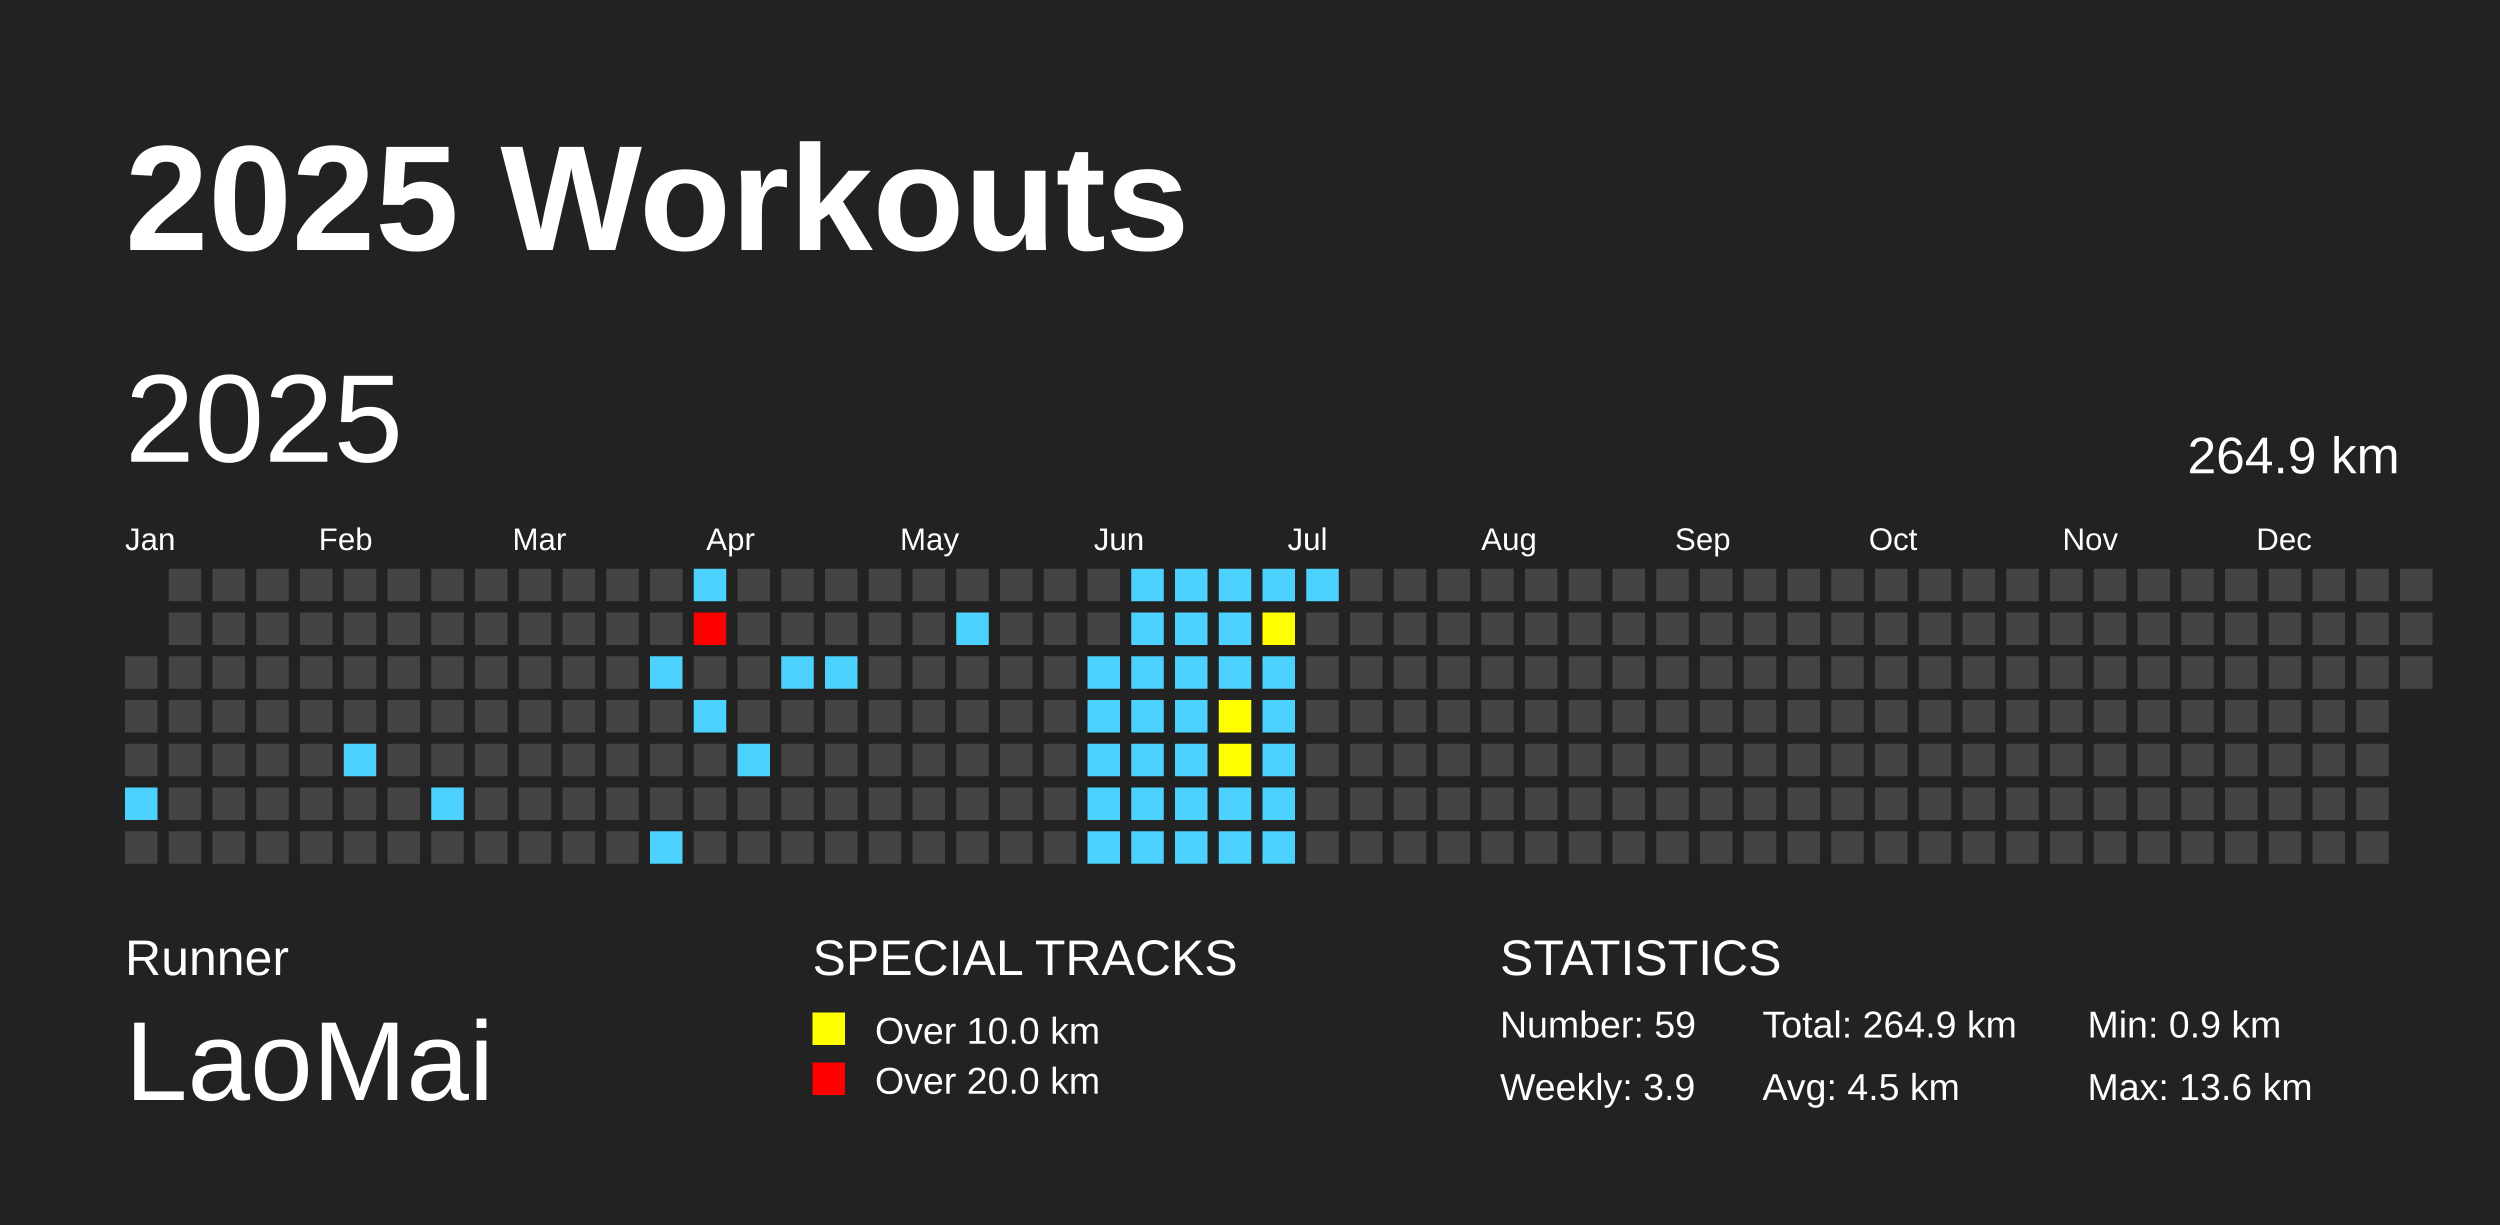
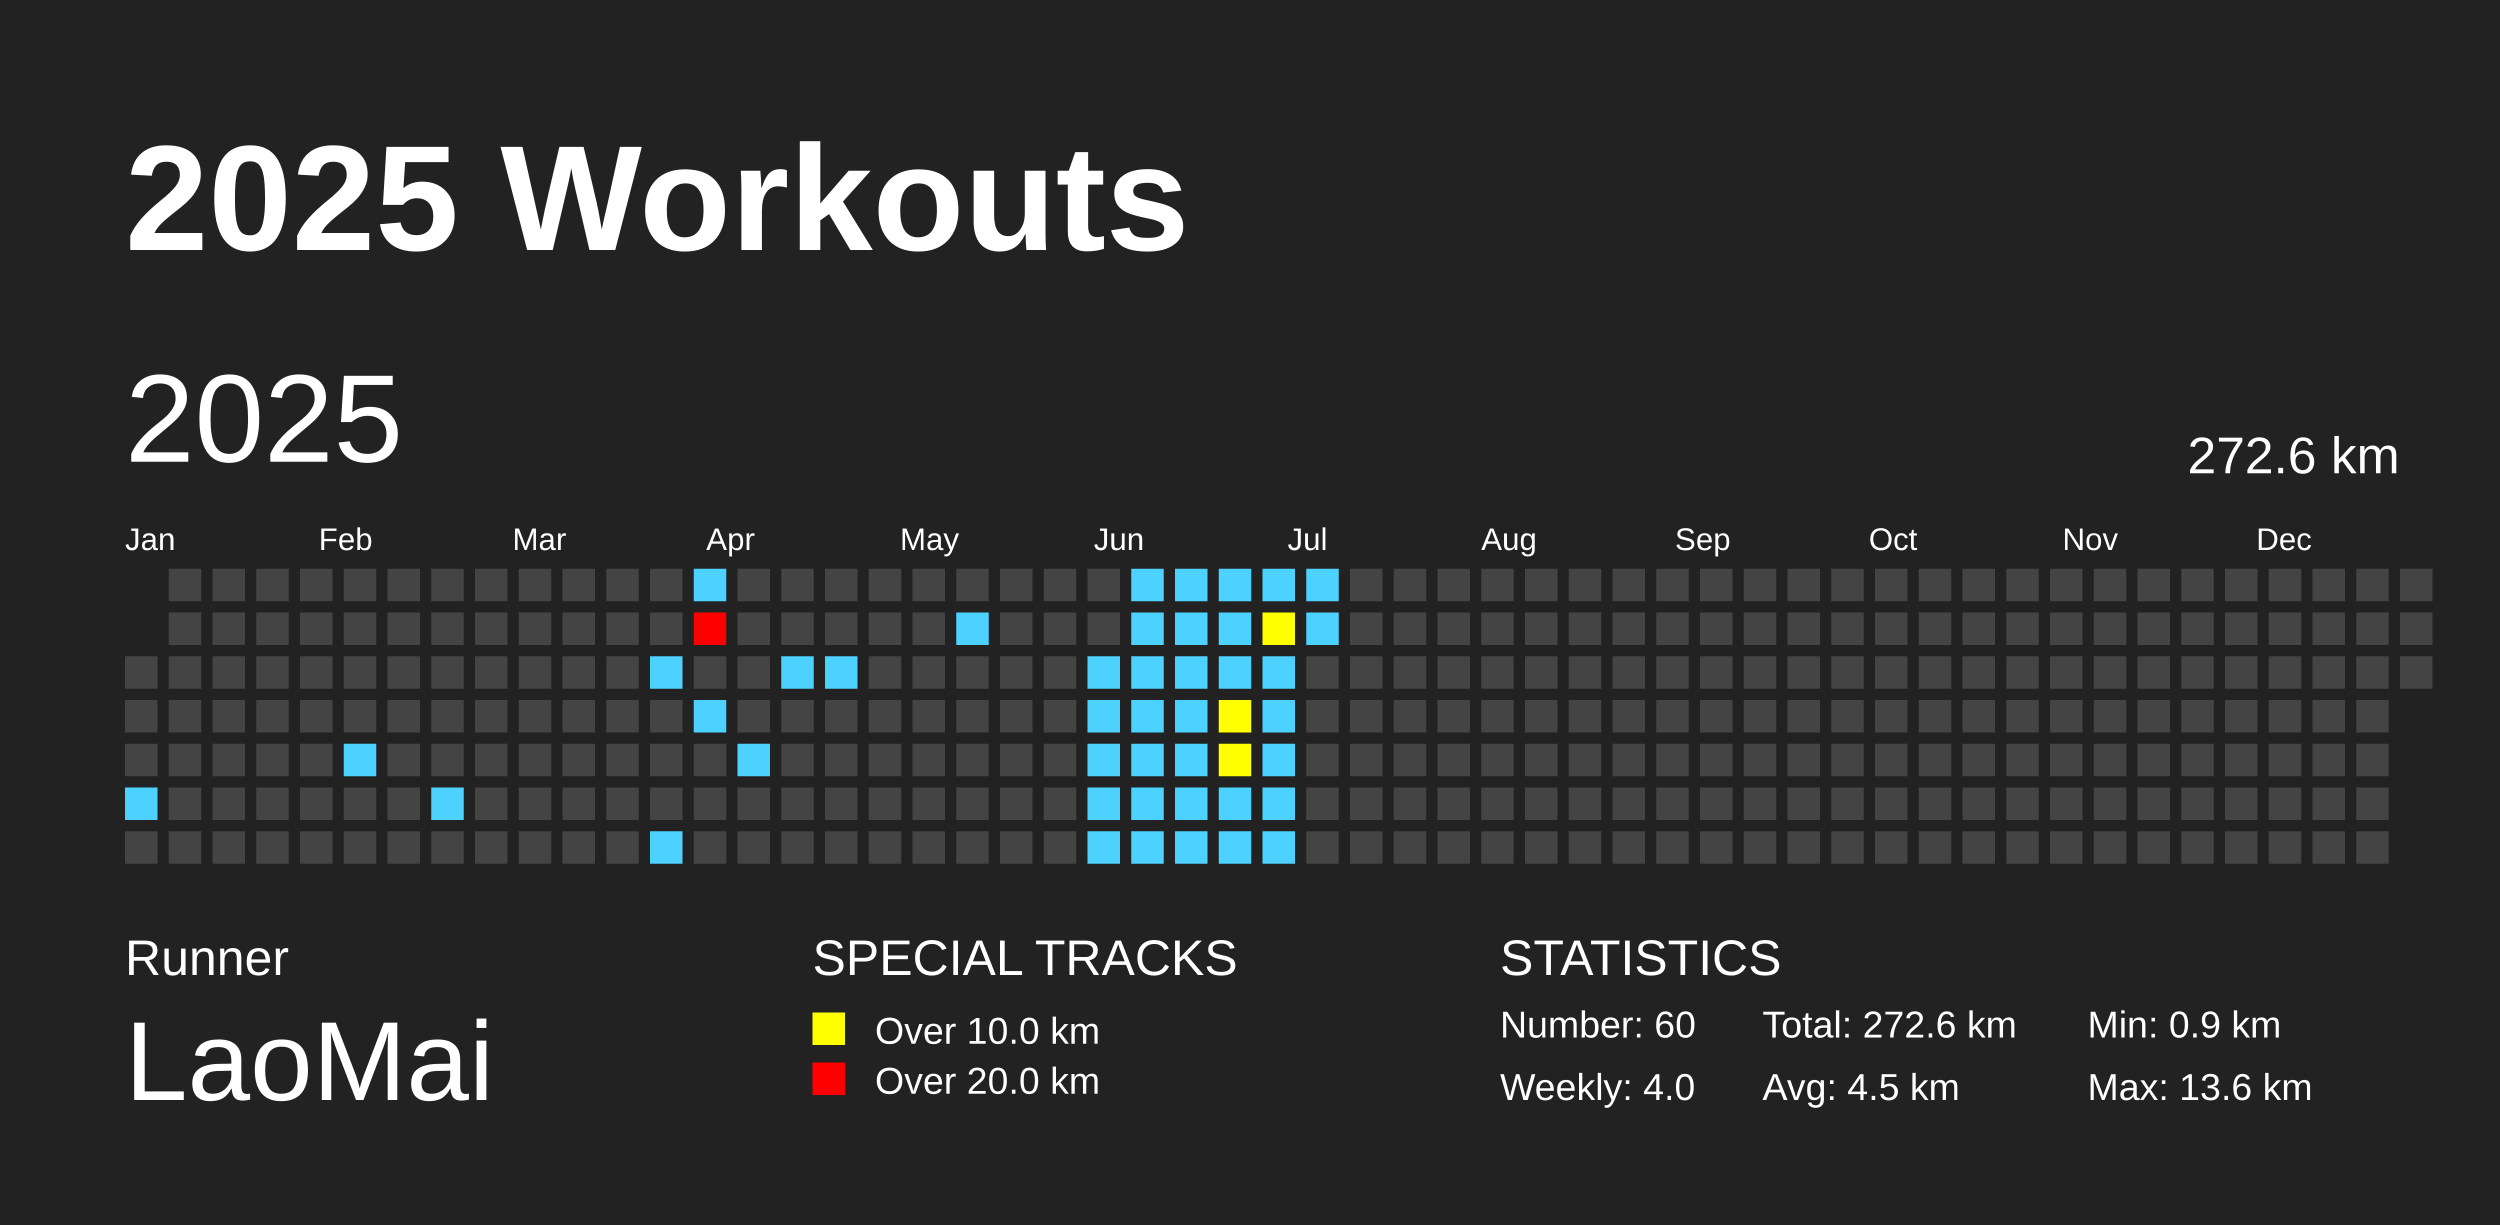
<svg xmlns="http://www.w3.org/2000/svg" baseProfile="full" height="98mm" version="1.1" viewBox="0,0,200,98" width="200mm">
  <defs />
  <rect fill="#222222" height="98" width="200" x="0" y="0" />
  <text fill="#FFFFFF" style="font-size:12px; font-family:Arial; font-weight:bold;" x="10" y="20">2025 Workouts</text>
  <text fill="#FFFFFF" style="font-size:4px; font-family:Arial" x="10" y="78">Runner</text>
  <text fill="#FFFFFF" style="font-size:9px; font-family:Arial" x="10" y="88">LaoMai</text>
  <text fill="#FFFFFF" style="font-size:4px; font-family:Arial" x="65" y="78">SPECIAL TRACKS</text>
  <rect fill="yellow" height="2.6" width="2.6" x="65" y="81" />
  <text fill="#FFFFFF" style="font-size:3px; font-family:Arial" x="70" y="83.5">Over 10.0 km</text>
  <rect fill="red" height="2.6" width="2.6" x="65" y="85" />
  <text fill="#FFFFFF" style="font-size:3px; font-family:Arial" x="70" y="87.5">Over 20.0 km</text>
  <text fill="#FFFFFF" style="font-size:4px; font-family:Arial" x="120" y="78">STATISTICS</text>
-   <text fill="#FFFFFF" style="font-size:3px; font-family:Arial" x="120" y="83">Number: 59</text>
-   <text fill="#FFFFFF" style="font-size:3px; font-family:Arial" x="120" y="88">Weekly: 3.9</text>
-   <text fill="#FFFFFF" style="font-size:3px; font-family:Arial" x="141" y="83">Total: 264.9 km</text>
+   <text fill="#FFFFFF" style="font-size:3px; font-family:Arial" x="120" y="83">Number: 60</text>
+   <text fill="#FFFFFF" style="font-size:3px; font-family:Arial" x="120" y="88">Weekly: 4.0</text>
+   <text fill="#FFFFFF" style="font-size:3px; font-family:Arial" x="141" y="83">Total: 272.6 km</text>
  <text fill="#FFFFFF" style="font-size:3px; font-family:Arial" x="141" y="88">Avg: 4.5 km</text>
  <text fill="#FFFFFF" style="font-size:3px; font-family:Arial" x="167" y="83">Min: 0.9 km</text>
  <text fill="#FFFFFF" style="font-size:3px; font-family:Arial" x="167" y="88">Max: 13.6 km</text>
  <text dominant-baseline="hanging" fill="#FFFFFF" style="font-size:10.0px; font-family:Arial;" x="10" y="30">2025</text>
-   <text dominant-baseline="hanging" fill="#FFFFFF" style="font-size:4.125px; font-family:Arial;" x="175" y="35">264.9 km</text>
+   <text dominant-baseline="hanging" fill="#FFFFFF" style="font-size:4.125px; font-family:Arial;" x="175" y="35">272.6 km</text>
  <text fill="#FFFFFF" style="font-size:2.5px; font-family:Arial" x="10.0" y="44">Jan</text>
  <text fill="#FFFFFF" style="font-size:2.5px; font-family:Arial" x="25.5" y="44">Feb</text>
  <text fill="#FFFFFF" style="font-size:2.5px; font-family:Arial" x="41.0" y="44">Mar</text>
  <text fill="#FFFFFF" style="font-size:2.5px; font-family:Arial" x="56.5" y="44">Apr</text>
  <text fill="#FFFFFF" style="font-size:2.5px; font-family:Arial" x="72.0" y="44">May</text>
  <text fill="#FFFFFF" style="font-size:2.5px; font-family:Arial" x="87.5" y="44">Jun</text>
  <text fill="#FFFFFF" style="font-size:2.5px; font-family:Arial" x="103.0" y="44">Jul</text>
  <text fill="#FFFFFF" style="font-size:2.5px; font-family:Arial" x="118.5" y="44">Aug</text>
  <text fill="#FFFFFF" style="font-size:2.5px; font-family:Arial" x="134.0" y="44">Sep</text>
  <text fill="#FFFFFF" style="font-size:2.5px; font-family:Arial" x="149.5" y="44">Oct</text>
  <text fill="#FFFFFF" style="font-size:2.5px; font-family:Arial" x="165.0" y="44">Nov</text>
  <text fill="#FFFFFF" style="font-size:2.5px; font-family:Arial" x="180.5" y="44">Dec</text>
  <rect fill="#444444" height="2.6" width="2.6" x="10.0" y="52.5" />
  <rect fill="#444444" height="2.6" width="2.6" x="10.0" y="56.0" />
  <rect fill="#444444" height="2.6" width="2.6" x="10.0" y="59.5" />
  <rect fill="#4DD2FF" height="2.6" width="2.6" x="10.0" y="63.0" />
  <rect fill="#444444" height="2.6" width="2.6" x="10.0" y="66.5" />
  <rect fill="#444444" height="2.6" width="2.6" x="13.5" y="45.5" />
  <rect fill="#444444" height="2.6" width="2.6" x="13.5" y="49.0" />
  <rect fill="#444444" height="2.6" width="2.6" x="13.5" y="52.5" />
  <rect fill="#444444" height="2.6" width="2.6" x="13.5" y="56.0" />
  <rect fill="#444444" height="2.6" width="2.6" x="13.5" y="59.5" />
  <rect fill="#444444" height="2.6" width="2.6" x="13.5" y="63.0" />
  <rect fill="#444444" height="2.6" width="2.6" x="13.5" y="66.5" />
  <rect fill="#444444" height="2.6" width="2.6" x="17.0" y="45.5" />
  <rect fill="#444444" height="2.6" width="2.6" x="17.0" y="49.0" />
  <rect fill="#444444" height="2.6" width="2.6" x="17.0" y="52.5" />
  <rect fill="#444444" height="2.6" width="2.6" x="17.0" y="56.0" />
  <rect fill="#444444" height="2.6" width="2.6" x="17.0" y="59.5" />
  <rect fill="#444444" height="2.6" width="2.6" x="17.0" y="63.0" />
  <rect fill="#444444" height="2.6" width="2.6" x="17.0" y="66.5" />
  <rect fill="#444444" height="2.6" width="2.6" x="20.5" y="45.5" />
  <rect fill="#444444" height="2.6" width="2.6" x="20.5" y="49.0" />
  <rect fill="#444444" height="2.6" width="2.6" x="20.5" y="52.5" />
  <rect fill="#444444" height="2.6" width="2.6" x="20.5" y="56.0" />
  <rect fill="#444444" height="2.6" width="2.6" x="20.5" y="59.5" />
  <rect fill="#444444" height="2.6" width="2.6" x="20.5" y="63.0" />
  <rect fill="#444444" height="2.6" width="2.6" x="20.5" y="66.5" />
  <rect fill="#444444" height="2.6" width="2.6" x="24.0" y="45.5" />
  <rect fill="#444444" height="2.6" width="2.6" x="24.0" y="49.0" />
  <rect fill="#444444" height="2.6" width="2.6" x="24.0" y="52.5" />
  <rect fill="#444444" height="2.6" width="2.6" x="24.0" y="56.0" />
  <rect fill="#444444" height="2.6" width="2.6" x="24.0" y="59.5" />
  <rect fill="#444444" height="2.6" width="2.6" x="24.0" y="63.0" />
  <rect fill="#444444" height="2.6" width="2.6" x="24.0" y="66.5" />
  <rect fill="#444444" height="2.6" width="2.6" x="27.5" y="45.5" />
  <rect fill="#444444" height="2.6" width="2.6" x="27.5" y="49.0" />
  <rect fill="#444444" height="2.6" width="2.6" x="27.5" y="52.5" />
  <rect fill="#444444" height="2.6" width="2.6" x="27.5" y="56.0" />
  <rect fill="#4DD2FF" height="2.6" width="2.6" x="27.5" y="59.5" />
  <rect fill="#444444" height="2.6" width="2.6" x="27.5" y="63.0" />
  <rect fill="#444444" height="2.6" width="2.6" x="27.5" y="66.5" />
  <rect fill="#444444" height="2.6" width="2.6" x="31.0" y="45.5" />
  <rect fill="#444444" height="2.6" width="2.6" x="31.0" y="49.0" />
  <rect fill="#444444" height="2.6" width="2.6" x="31.0" y="52.5" />
  <rect fill="#444444" height="2.6" width="2.6" x="31.0" y="56.0" />
  <rect fill="#444444" height="2.6" width="2.6" x="31.0" y="59.5" />
  <rect fill="#444444" height="2.6" width="2.6" x="31.0" y="63.0" />
  <rect fill="#444444" height="2.6" width="2.6" x="31.0" y="66.5" />
  <rect fill="#444444" height="2.6" width="2.6" x="34.5" y="45.5" />
  <rect fill="#444444" height="2.6" width="2.6" x="34.5" y="49.0" />
  <rect fill="#444444" height="2.6" width="2.6" x="34.5" y="52.5" />
  <rect fill="#444444" height="2.6" width="2.6" x="34.5" y="56.0" />
  <rect fill="#444444" height="2.6" width="2.6" x="34.5" y="59.5" />
  <rect fill="#4DD2FF" height="2.6" width="2.6" x="34.5" y="63.0" />
  <rect fill="#444444" height="2.6" width="2.6" x="34.5" y="66.5" />
  <rect fill="#444444" height="2.6" width="2.6" x="38.0" y="45.5" />
  <rect fill="#444444" height="2.6" width="2.6" x="38.0" y="49.0" />
  <rect fill="#444444" height="2.6" width="2.6" x="38.0" y="52.5" />
  <rect fill="#444444" height="2.6" width="2.6" x="38.0" y="56.0" />
  <rect fill="#444444" height="2.6" width="2.6" x="38.0" y="59.5" />
  <rect fill="#444444" height="2.6" width="2.6" x="38.0" y="63.0" />
  <rect fill="#444444" height="2.6" width="2.6" x="38.0" y="66.5" />
  <rect fill="#444444" height="2.6" width="2.6" x="41.5" y="45.5" />
  <rect fill="#444444" height="2.6" width="2.6" x="41.5" y="49.0" />
  <rect fill="#444444" height="2.6" width="2.6" x="41.5" y="52.5" />
  <rect fill="#444444" height="2.6" width="2.6" x="41.5" y="56.0" />
  <rect fill="#444444" height="2.6" width="2.6" x="41.5" y="59.5" />
  <rect fill="#444444" height="2.6" width="2.6" x="41.5" y="63.0" />
  <rect fill="#444444" height="2.6" width="2.6" x="41.5" y="66.5" />
  <rect fill="#444444" height="2.6" width="2.6" x="45.0" y="45.5" />
  <rect fill="#444444" height="2.6" width="2.6" x="45.0" y="49.0" />
  <rect fill="#444444" height="2.6" width="2.6" x="45.0" y="52.5" />
  <rect fill="#444444" height="2.6" width="2.6" x="45.0" y="56.0" />
  <rect fill="#444444" height="2.6" width="2.6" x="45.0" y="59.5" />
  <rect fill="#444444" height="2.6" width="2.6" x="45.0" y="63.0" />
  <rect fill="#444444" height="2.6" width="2.6" x="45.0" y="66.5" />
  <rect fill="#444444" height="2.6" width="2.6" x="48.5" y="45.5" />
  <rect fill="#444444" height="2.6" width="2.6" x="48.5" y="49.0" />
  <rect fill="#444444" height="2.6" width="2.6" x="48.5" y="52.5" />
  <rect fill="#444444" height="2.6" width="2.6" x="48.5" y="56.0" />
  <rect fill="#444444" height="2.6" width="2.6" x="48.5" y="59.5" />
  <rect fill="#444444" height="2.6" width="2.6" x="48.5" y="63.0" />
  <rect fill="#444444" height="2.6" width="2.6" x="48.5" y="66.5" />
  <rect fill="#444444" height="2.6" width="2.6" x="52.0" y="45.5" />
  <rect fill="#444444" height="2.6" width="2.6" x="52.0" y="49.0" />
  <rect fill="#4DD2FF" height="2.6" width="2.6" x="52.0" y="52.5" />
  <rect fill="#444444" height="2.6" width="2.6" x="52.0" y="56.0" />
  <rect fill="#444444" height="2.6" width="2.6" x="52.0" y="59.5" />
  <rect fill="#444444" height="2.6" width="2.6" x="52.0" y="63.0" />
  <rect fill="#4DD2FF" height="2.6" width="2.6" x="52.0" y="66.5" />
  <rect fill="#4DD2FF" height="2.6" width="2.6" x="55.5" y="45.5" />
  <rect fill="red" height="2.6" width="2.6" x="55.5" y="49.0" />
  <rect fill="#444444" height="2.6" width="2.6" x="55.5" y="52.5" />
  <rect fill="#4DD2FF" height="2.6" width="2.6" x="55.5" y="56.0" />
  <rect fill="#444444" height="2.6" width="2.6" x="55.5" y="59.5" />
  <rect fill="#444444" height="2.6" width="2.6" x="55.5" y="63.0" />
  <rect fill="#444444" height="2.6" width="2.6" x="55.5" y="66.5" />
  <rect fill="#444444" height="2.6" width="2.6" x="59.0" y="45.5" />
  <rect fill="#444444" height="2.6" width="2.6" x="59.0" y="49.0" />
  <rect fill="#444444" height="2.6" width="2.6" x="59.0" y="52.5" />
  <rect fill="#444444" height="2.6" width="2.6" x="59.0" y="56.0" />
  <rect fill="#4DD2FF" height="2.6" width="2.6" x="59.0" y="59.5" />
  <rect fill="#444444" height="2.6" width="2.6" x="59.0" y="63.0" />
  <rect fill="#444444" height="2.6" width="2.6" x="59.0" y="66.5" />
  <rect fill="#444444" height="2.6" width="2.6" x="62.5" y="45.5" />
  <rect fill="#444444" height="2.6" width="2.6" x="62.5" y="49.0" />
  <rect fill="#4DD2FF" height="2.6" width="2.6" x="62.5" y="52.5" />
  <rect fill="#444444" height="2.6" width="2.6" x="62.5" y="56.0" />
  <rect fill="#444444" height="2.6" width="2.6" x="62.5" y="59.5" />
  <rect fill="#444444" height="2.6" width="2.6" x="62.5" y="63.0" />
  <rect fill="#444444" height="2.6" width="2.6" x="62.5" y="66.5" />
  <rect fill="#444444" height="2.6" width="2.6" x="66.0" y="45.5" />
  <rect fill="#444444" height="2.6" width="2.6" x="66.0" y="49.0" />
  <rect fill="#4DD2FF" height="2.6" width="2.6" x="66.0" y="52.5" />
  <rect fill="#444444" height="2.6" width="2.6" x="66.0" y="56.0" />
  <rect fill="#444444" height="2.6" width="2.6" x="66.0" y="59.5" />
  <rect fill="#444444" height="2.6" width="2.6" x="66.0" y="63.0" />
  <rect fill="#444444" height="2.6" width="2.6" x="66.0" y="66.5" />
  <rect fill="#444444" height="2.6" width="2.6" x="69.5" y="45.5" />
  <rect fill="#444444" height="2.6" width="2.6" x="69.5" y="49.0" />
  <rect fill="#444444" height="2.6" width="2.6" x="69.5" y="52.5" />
  <rect fill="#444444" height="2.6" width="2.6" x="69.5" y="56.0" />
  <rect fill="#444444" height="2.6" width="2.6" x="69.5" y="59.5" />
  <rect fill="#444444" height="2.6" width="2.6" x="69.5" y="63.0" />
  <rect fill="#444444" height="2.6" width="2.6" x="69.5" y="66.5" />
  <rect fill="#444444" height="2.6" width="2.6" x="73.0" y="45.5" />
  <rect fill="#444444" height="2.6" width="2.6" x="73.0" y="49.0" />
  <rect fill="#444444" height="2.6" width="2.6" x="73.0" y="52.5" />
  <rect fill="#444444" height="2.6" width="2.6" x="73.0" y="56.0" />
  <rect fill="#444444" height="2.6" width="2.6" x="73.0" y="59.5" />
  <rect fill="#444444" height="2.6" width="2.6" x="73.0" y="63.0" />
  <rect fill="#444444" height="2.6" width="2.6" x="73.0" y="66.5" />
  <rect fill="#444444" height="2.6" width="2.6" x="76.5" y="45.5" />
  <rect fill="#4DD2FF" height="2.6" width="2.6" x="76.5" y="49.0" />
  <rect fill="#444444" height="2.6" width="2.6" x="76.5" y="52.5" />
  <rect fill="#444444" height="2.6" width="2.6" x="76.5" y="56.0" />
  <rect fill="#444444" height="2.6" width="2.6" x="76.5" y="59.5" />
  <rect fill="#444444" height="2.6" width="2.6" x="76.5" y="63.0" />
  <rect fill="#444444" height="2.6" width="2.6" x="76.5" y="66.5" />
  <rect fill="#444444" height="2.6" width="2.6" x="80.0" y="45.5" />
  <rect fill="#444444" height="2.6" width="2.6" x="80.0" y="49.0" />
  <rect fill="#444444" height="2.6" width="2.6" x="80.0" y="52.5" />
  <rect fill="#444444" height="2.6" width="2.6" x="80.0" y="56.0" />
  <rect fill="#444444" height="2.6" width="2.6" x="80.0" y="59.5" />
  <rect fill="#444444" height="2.6" width="2.6" x="80.0" y="63.0" />
  <rect fill="#444444" height="2.6" width="2.6" x="80.0" y="66.5" />
  <rect fill="#444444" height="2.6" width="2.6" x="83.5" y="45.5" />
  <rect fill="#444444" height="2.6" width="2.6" x="83.5" y="49.0" />
  <rect fill="#444444" height="2.6" width="2.6" x="83.5" y="52.5" />
  <rect fill="#444444" height="2.6" width="2.6" x="83.5" y="56.0" />
  <rect fill="#444444" height="2.6" width="2.6" x="83.5" y="59.5" />
  <rect fill="#444444" height="2.6" width="2.6" x="83.5" y="63.0" />
  <rect fill="#444444" height="2.6" width="2.6" x="83.5" y="66.5" />
  <rect fill="#444444" height="2.6" width="2.6" x="87.0" y="45.5" />
  <rect fill="#444444" height="2.6" width="2.6" x="87.0" y="49.0" />
  <rect fill="#4DD2FF" height="2.6" width="2.6" x="87.0" y="52.5" />
  <rect fill="#4DD2FF" height="2.6" width="2.6" x="87.0" y="56.0" />
  <rect fill="#4DD2FF" height="2.6" width="2.6" x="87.0" y="59.5" />
  <rect fill="#4DD2FF" height="2.6" width="2.6" x="87.0" y="63.0" />
  <rect fill="#4DD2FF" height="2.6" width="2.6" x="87.0" y="66.5" />
  <rect fill="#4DD2FF" height="2.6" width="2.6" x="90.5" y="45.5" />
  <rect fill="#4DD2FF" height="2.6" width="2.6" x="90.5" y="49.0" />
  <rect fill="#4DD2FF" height="2.6" width="2.6" x="90.5" y="52.5" />
  <rect fill="#4DD2FF" height="2.6" width="2.6" x="90.5" y="56.0" />
  <rect fill="#4DD2FF" height="2.6" width="2.6" x="90.5" y="59.5" />
  <rect fill="#4DD2FF" height="2.6" width="2.6" x="90.5" y="63.0" />
  <rect fill="#4DD2FF" height="2.6" width="2.6" x="90.5" y="66.5" />
  <rect fill="#4DD2FF" height="2.6" width="2.6" x="94.0" y="45.5" />
  <rect fill="#4DD2FF" height="2.6" width="2.6" x="94.0" y="49.0" />
  <rect fill="#4DD2FF" height="2.6" width="2.6" x="94.0" y="52.5" />
  <rect fill="#4DD2FF" height="2.6" width="2.6" x="94.0" y="56.0" />
  <rect fill="#4DD2FF" height="2.6" width="2.6" x="94.0" y="59.5" />
  <rect fill="#4DD2FF" height="2.6" width="2.6" x="94.0" y="63.0" />
  <rect fill="#4DD2FF" height="2.6" width="2.6" x="94.0" y="66.5" />
  <rect fill="#4DD2FF" height="2.6" width="2.6" x="97.5" y="45.5" />
  <rect fill="#4DD2FF" height="2.6" width="2.6" x="97.5" y="49.0" />
  <rect fill="#4DD2FF" height="2.6" width="2.6" x="97.5" y="52.5" />
  <rect fill="yellow" height="2.6" width="2.6" x="97.5" y="56.0" />
  <rect fill="yellow" height="2.6" width="2.6" x="97.5" y="59.5" />
  <rect fill="#4DD2FF" height="2.6" width="2.6" x="97.5" y="63.0" />
  <rect fill="#4DD2FF" height="2.6" width="2.6" x="97.5" y="66.5" />
  <rect fill="#4DD2FF" height="2.6" width="2.6" x="101.0" y="45.5" />
  <rect fill="yellow" height="2.6" width="2.6" x="101.0" y="49.0" />
  <rect fill="#4DD2FF" height="2.6" width="2.6" x="101.0" y="52.5" />
  <rect fill="#4DD2FF" height="2.6" width="2.6" x="101.0" y="56.0" />
  <rect fill="#4DD2FF" height="2.6" width="2.6" x="101.0" y="59.5" />
  <rect fill="#4DD2FF" height="2.6" width="2.6" x="101.0" y="63.0" />
  <rect fill="#4DD2FF" height="2.6" width="2.6" x="101.0" y="66.5" />
  <rect fill="#4DD2FF" height="2.6" width="2.6" x="104.5" y="45.5" />
-   <rect fill="#444444" height="2.6" width="2.6" x="104.5" y="49.0" />
+   <rect fill="#4DD2FF" height="2.6" width="2.6" x="104.5" y="49.0" />
  <rect fill="#444444" height="2.6" width="2.6" x="104.5" y="52.5" />
  <rect fill="#444444" height="2.6" width="2.6" x="104.5" y="56.0" />
  <rect fill="#444444" height="2.6" width="2.6" x="104.5" y="59.5" />
  <rect fill="#444444" height="2.6" width="2.6" x="104.5" y="63.0" />
  <rect fill="#444444" height="2.6" width="2.6" x="104.5" y="66.5" />
  <rect fill="#444444" height="2.6" width="2.6" x="108.0" y="45.5" />
  <rect fill="#444444" height="2.6" width="2.6" x="108.0" y="49.0" />
  <rect fill="#444444" height="2.6" width="2.6" x="108.0" y="52.5" />
  <rect fill="#444444" height="2.6" width="2.6" x="108.0" y="56.0" />
  <rect fill="#444444" height="2.6" width="2.6" x="108.0" y="59.5" />
  <rect fill="#444444" height="2.6" width="2.6" x="108.0" y="63.0" />
  <rect fill="#444444" height="2.6" width="2.6" x="108.0" y="66.5" />
  <rect fill="#444444" height="2.6" width="2.6" x="111.5" y="45.5" />
  <rect fill="#444444" height="2.6" width="2.6" x="111.5" y="49.0" />
  <rect fill="#444444" height="2.6" width="2.6" x="111.5" y="52.5" />
  <rect fill="#444444" height="2.6" width="2.6" x="111.5" y="56.0" />
  <rect fill="#444444" height="2.6" width="2.6" x="111.5" y="59.5" />
  <rect fill="#444444" height="2.6" width="2.6" x="111.5" y="63.0" />
  <rect fill="#444444" height="2.6" width="2.6" x="111.5" y="66.5" />
  <rect fill="#444444" height="2.6" width="2.6" x="115.0" y="45.5" />
  <rect fill="#444444" height="2.6" width="2.6" x="115.0" y="49.0" />
  <rect fill="#444444" height="2.6" width="2.6" x="115.0" y="52.5" />
  <rect fill="#444444" height="2.6" width="2.6" x="115.0" y="56.0" />
  <rect fill="#444444" height="2.6" width="2.6" x="115.0" y="59.5" />
  <rect fill="#444444" height="2.6" width="2.6" x="115.0" y="63.0" />
  <rect fill="#444444" height="2.6" width="2.6" x="115.0" y="66.5" />
  <rect fill="#444444" height="2.6" width="2.6" x="118.5" y="45.5" />
  <rect fill="#444444" height="2.6" width="2.6" x="118.5" y="49.0" />
  <rect fill="#444444" height="2.6" width="2.6" x="118.5" y="52.5" />
  <rect fill="#444444" height="2.6" width="2.6" x="118.5" y="56.0" />
  <rect fill="#444444" height="2.6" width="2.6" x="118.5" y="59.5" />
  <rect fill="#444444" height="2.6" width="2.6" x="118.5" y="63.0" />
  <rect fill="#444444" height="2.6" width="2.6" x="118.5" y="66.5" />
  <rect fill="#444444" height="2.6" width="2.6" x="122.0" y="45.5" />
  <rect fill="#444444" height="2.6" width="2.6" x="122.0" y="49.0" />
  <rect fill="#444444" height="2.6" width="2.6" x="122.0" y="52.5" />
  <rect fill="#444444" height="2.6" width="2.6" x="122.0" y="56.0" />
  <rect fill="#444444" height="2.6" width="2.6" x="122.0" y="59.5" />
  <rect fill="#444444" height="2.6" width="2.6" x="122.0" y="63.0" />
  <rect fill="#444444" height="2.6" width="2.6" x="122.0" y="66.5" />
  <rect fill="#444444" height="2.6" width="2.6" x="125.5" y="45.5" />
  <rect fill="#444444" height="2.6" width="2.6" x="125.5" y="49.0" />
  <rect fill="#444444" height="2.6" width="2.6" x="125.5" y="52.5" />
  <rect fill="#444444" height="2.6" width="2.6" x="125.5" y="56.0" />
  <rect fill="#444444" height="2.6" width="2.6" x="125.5" y="59.5" />
  <rect fill="#444444" height="2.6" width="2.6" x="125.5" y="63.0" />
  <rect fill="#444444" height="2.6" width="2.6" x="125.5" y="66.5" />
  <rect fill="#444444" height="2.6" width="2.6" x="129.0" y="45.5" />
  <rect fill="#444444" height="2.6" width="2.6" x="129.0" y="49.0" />
  <rect fill="#444444" height="2.6" width="2.6" x="129.0" y="52.5" />
  <rect fill="#444444" height="2.6" width="2.6" x="129.0" y="56.0" />
  <rect fill="#444444" height="2.6" width="2.6" x="129.0" y="59.5" />
  <rect fill="#444444" height="2.6" width="2.6" x="129.0" y="63.0" />
  <rect fill="#444444" height="2.6" width="2.6" x="129.0" y="66.5" />
  <rect fill="#444444" height="2.6" width="2.6" x="132.5" y="45.5" />
  <rect fill="#444444" height="2.6" width="2.6" x="132.5" y="49.0" />
  <rect fill="#444444" height="2.6" width="2.6" x="132.5" y="52.5" />
  <rect fill="#444444" height="2.6" width="2.6" x="132.5" y="56.0" />
  <rect fill="#444444" height="2.6" width="2.6" x="132.5" y="59.5" />
  <rect fill="#444444" height="2.6" width="2.6" x="132.5" y="63.0" />
  <rect fill="#444444" height="2.6" width="2.6" x="132.5" y="66.5" />
  <rect fill="#444444" height="2.6" width="2.6" x="136.0" y="45.5" />
  <rect fill="#444444" height="2.6" width="2.6" x="136.0" y="49.0" />
  <rect fill="#444444" height="2.6" width="2.6" x="136.0" y="52.5" />
  <rect fill="#444444" height="2.6" width="2.6" x="136.0" y="56.0" />
  <rect fill="#444444" height="2.6" width="2.6" x="136.0" y="59.5" />
  <rect fill="#444444" height="2.6" width="2.6" x="136.0" y="63.0" />
  <rect fill="#444444" height="2.6" width="2.6" x="136.0" y="66.5" />
  <rect fill="#444444" height="2.6" width="2.6" x="139.5" y="45.5" />
  <rect fill="#444444" height="2.6" width="2.6" x="139.5" y="49.0" />
  <rect fill="#444444" height="2.6" width="2.6" x="139.5" y="52.5" />
  <rect fill="#444444" height="2.6" width="2.6" x="139.5" y="56.0" />
  <rect fill="#444444" height="2.6" width="2.6" x="139.5" y="59.5" />
  <rect fill="#444444" height="2.6" width="2.6" x="139.5" y="63.0" />
  <rect fill="#444444" height="2.6" width="2.6" x="139.5" y="66.5" />
  <rect fill="#444444" height="2.6" width="2.6" x="143.0" y="45.5" />
  <rect fill="#444444" height="2.6" width="2.6" x="143.0" y="49.0" />
  <rect fill="#444444" height="2.6" width="2.6" x="143.0" y="52.5" />
  <rect fill="#444444" height="2.6" width="2.6" x="143.0" y="56.0" />
  <rect fill="#444444" height="2.6" width="2.6" x="143.0" y="59.5" />
  <rect fill="#444444" height="2.6" width="2.6" x="143.0" y="63.0" />
  <rect fill="#444444" height="2.6" width="2.6" x="143.0" y="66.5" />
  <rect fill="#444444" height="2.6" width="2.6" x="146.5" y="45.5" />
  <rect fill="#444444" height="2.6" width="2.6" x="146.5" y="49.0" />
  <rect fill="#444444" height="2.6" width="2.6" x="146.5" y="52.5" />
  <rect fill="#444444" height="2.6" width="2.6" x="146.5" y="56.0" />
  <rect fill="#444444" height="2.6" width="2.6" x="146.5" y="59.5" />
  <rect fill="#444444" height="2.6" width="2.6" x="146.5" y="63.0" />
  <rect fill="#444444" height="2.6" width="2.6" x="146.5" y="66.5" />
  <rect fill="#444444" height="2.6" width="2.6" x="150.0" y="45.5" />
  <rect fill="#444444" height="2.6" width="2.6" x="150.0" y="49.0" />
  <rect fill="#444444" height="2.6" width="2.6" x="150.0" y="52.5" />
  <rect fill="#444444" height="2.6" width="2.6" x="150.0" y="56.0" />
  <rect fill="#444444" height="2.6" width="2.6" x="150.0" y="59.5" />
  <rect fill="#444444" height="2.6" width="2.6" x="150.0" y="63.0" />
  <rect fill="#444444" height="2.6" width="2.6" x="150.0" y="66.5" />
  <rect fill="#444444" height="2.6" width="2.6" x="153.5" y="45.5" />
  <rect fill="#444444" height="2.6" width="2.6" x="153.5" y="49.0" />
  <rect fill="#444444" height="2.6" width="2.6" x="153.5" y="52.5" />
  <rect fill="#444444" height="2.6" width="2.6" x="153.5" y="56.0" />
  <rect fill="#444444" height="2.6" width="2.6" x="153.5" y="59.5" />
  <rect fill="#444444" height="2.6" width="2.6" x="153.5" y="63.0" />
  <rect fill="#444444" height="2.6" width="2.6" x="153.5" y="66.5" />
  <rect fill="#444444" height="2.6" width="2.6" x="157.0" y="45.5" />
  <rect fill="#444444" height="2.6" width="2.6" x="157.0" y="49.0" />
  <rect fill="#444444" height="2.6" width="2.6" x="157.0" y="52.5" />
  <rect fill="#444444" height="2.6" width="2.6" x="157.0" y="56.0" />
  <rect fill="#444444" height="2.6" width="2.6" x="157.0" y="59.5" />
  <rect fill="#444444" height="2.6" width="2.6" x="157.0" y="63.0" />
  <rect fill="#444444" height="2.6" width="2.6" x="157.0" y="66.5" />
  <rect fill="#444444" height="2.6" width="2.6" x="160.5" y="45.5" />
  <rect fill="#444444" height="2.6" width="2.6" x="160.5" y="49.0" />
  <rect fill="#444444" height="2.6" width="2.6" x="160.5" y="52.5" />
  <rect fill="#444444" height="2.6" width="2.6" x="160.5" y="56.0" />
  <rect fill="#444444" height="2.6" width="2.6" x="160.5" y="59.5" />
  <rect fill="#444444" height="2.6" width="2.6" x="160.5" y="63.0" />
  <rect fill="#444444" height="2.6" width="2.6" x="160.5" y="66.5" />
  <rect fill="#444444" height="2.6" width="2.6" x="164.0" y="45.5" />
  <rect fill="#444444" height="2.6" width="2.6" x="164.0" y="49.0" />
  <rect fill="#444444" height="2.6" width="2.6" x="164.0" y="52.5" />
  <rect fill="#444444" height="2.6" width="2.6" x="164.0" y="56.0" />
  <rect fill="#444444" height="2.6" width="2.6" x="164.0" y="59.5" />
  <rect fill="#444444" height="2.6" width="2.6" x="164.0" y="63.0" />
  <rect fill="#444444" height="2.6" width="2.6" x="164.0" y="66.5" />
  <rect fill="#444444" height="2.6" width="2.6" x="167.5" y="45.5" />
  <rect fill="#444444" height="2.6" width="2.6" x="167.5" y="49.0" />
  <rect fill="#444444" height="2.6" width="2.6" x="167.5" y="52.5" />
  <rect fill="#444444" height="2.6" width="2.6" x="167.5" y="56.0" />
  <rect fill="#444444" height="2.6" width="2.6" x="167.5" y="59.5" />
  <rect fill="#444444" height="2.6" width="2.6" x="167.5" y="63.0" />
  <rect fill="#444444" height="2.6" width="2.6" x="167.5" y="66.5" />
  <rect fill="#444444" height="2.6" width="2.6" x="171.0" y="45.5" />
  <rect fill="#444444" height="2.6" width="2.6" x="171.0" y="49.0" />
  <rect fill="#444444" height="2.6" width="2.6" x="171.0" y="52.5" />
  <rect fill="#444444" height="2.6" width="2.6" x="171.0" y="56.0" />
  <rect fill="#444444" height="2.6" width="2.6" x="171.0" y="59.5" />
  <rect fill="#444444" height="2.6" width="2.6" x="171.0" y="63.0" />
  <rect fill="#444444" height="2.6" width="2.6" x="171.0" y="66.5" />
  <rect fill="#444444" height="2.6" width="2.6" x="174.5" y="45.5" />
  <rect fill="#444444" height="2.6" width="2.6" x="174.5" y="49.0" />
  <rect fill="#444444" height="2.6" width="2.6" x="174.5" y="52.5" />
  <rect fill="#444444" height="2.6" width="2.6" x="174.5" y="56.0" />
  <rect fill="#444444" height="2.6" width="2.6" x="174.5" y="59.5" />
  <rect fill="#444444" height="2.6" width="2.6" x="174.5" y="63.0" />
  <rect fill="#444444" height="2.6" width="2.6" x="174.5" y="66.5" />
  <rect fill="#444444" height="2.6" width="2.6" x="178.0" y="45.5" />
  <rect fill="#444444" height="2.6" width="2.6" x="178.0" y="49.0" />
  <rect fill="#444444" height="2.6" width="2.6" x="178.0" y="52.5" />
  <rect fill="#444444" height="2.6" width="2.6" x="178.0" y="56.0" />
  <rect fill="#444444" height="2.6" width="2.6" x="178.0" y="59.5" />
  <rect fill="#444444" height="2.6" width="2.6" x="178.0" y="63.0" />
  <rect fill="#444444" height="2.6" width="2.6" x="178.0" y="66.5" />
  <rect fill="#444444" height="2.6" width="2.6" x="181.5" y="45.5" />
  <rect fill="#444444" height="2.6" width="2.6" x="181.5" y="49.0" />
  <rect fill="#444444" height="2.6" width="2.6" x="181.5" y="52.5" />
  <rect fill="#444444" height="2.6" width="2.6" x="181.5" y="56.0" />
  <rect fill="#444444" height="2.6" width="2.6" x="181.5" y="59.5" />
  <rect fill="#444444" height="2.6" width="2.6" x="181.5" y="63.0" />
  <rect fill="#444444" height="2.6" width="2.6" x="181.5" y="66.5" />
  <rect fill="#444444" height="2.6" width="2.6" x="185.0" y="45.5" />
  <rect fill="#444444" height="2.6" width="2.6" x="185.0" y="49.0" />
  <rect fill="#444444" height="2.6" width="2.6" x="185.0" y="52.5" />
  <rect fill="#444444" height="2.6" width="2.6" x="185.0" y="56.0" />
  <rect fill="#444444" height="2.6" width="2.6" x="185.0" y="59.5" />
  <rect fill="#444444" height="2.6" width="2.6" x="185.0" y="63.0" />
  <rect fill="#444444" height="2.6" width="2.6" x="185.0" y="66.5" />
  <rect fill="#444444" height="2.6" width="2.6" x="188.5" y="45.5" />
  <rect fill="#444444" height="2.6" width="2.6" x="188.5" y="49.0" />
  <rect fill="#444444" height="2.6" width="2.6" x="188.5" y="52.5" />
  <rect fill="#444444" height="2.6" width="2.6" x="188.5" y="56.0" />
  <rect fill="#444444" height="2.6" width="2.6" x="188.5" y="59.5" />
  <rect fill="#444444" height="2.6" width="2.6" x="188.5" y="63.0" />
  <rect fill="#444444" height="2.6" width="2.6" x="188.5" y="66.5" />
  <rect fill="#444444" height="2.6" width="2.6" x="192.0" y="45.5" />
  <rect fill="#444444" height="2.6" width="2.6" x="192.0" y="49.0" />
  <rect fill="#444444" height="2.6" width="2.6" x="192.0" y="52.5" />
</svg>
